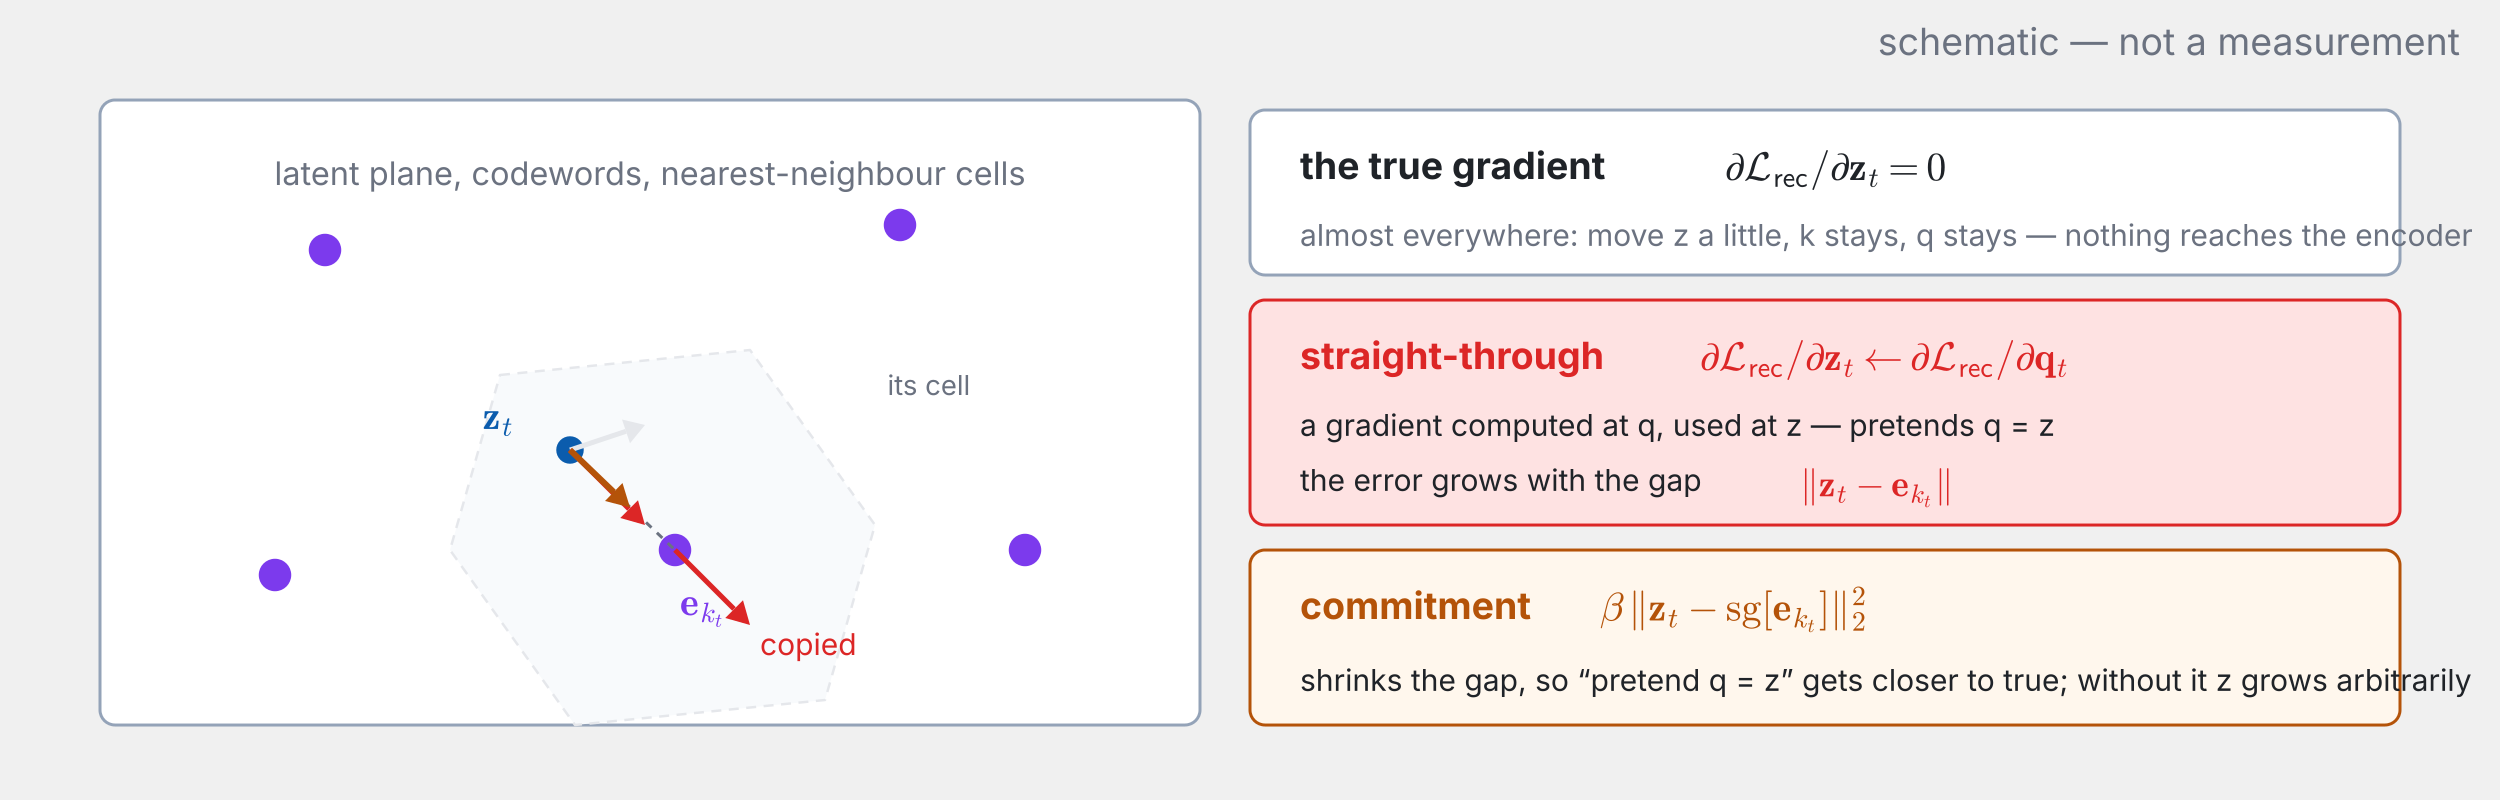
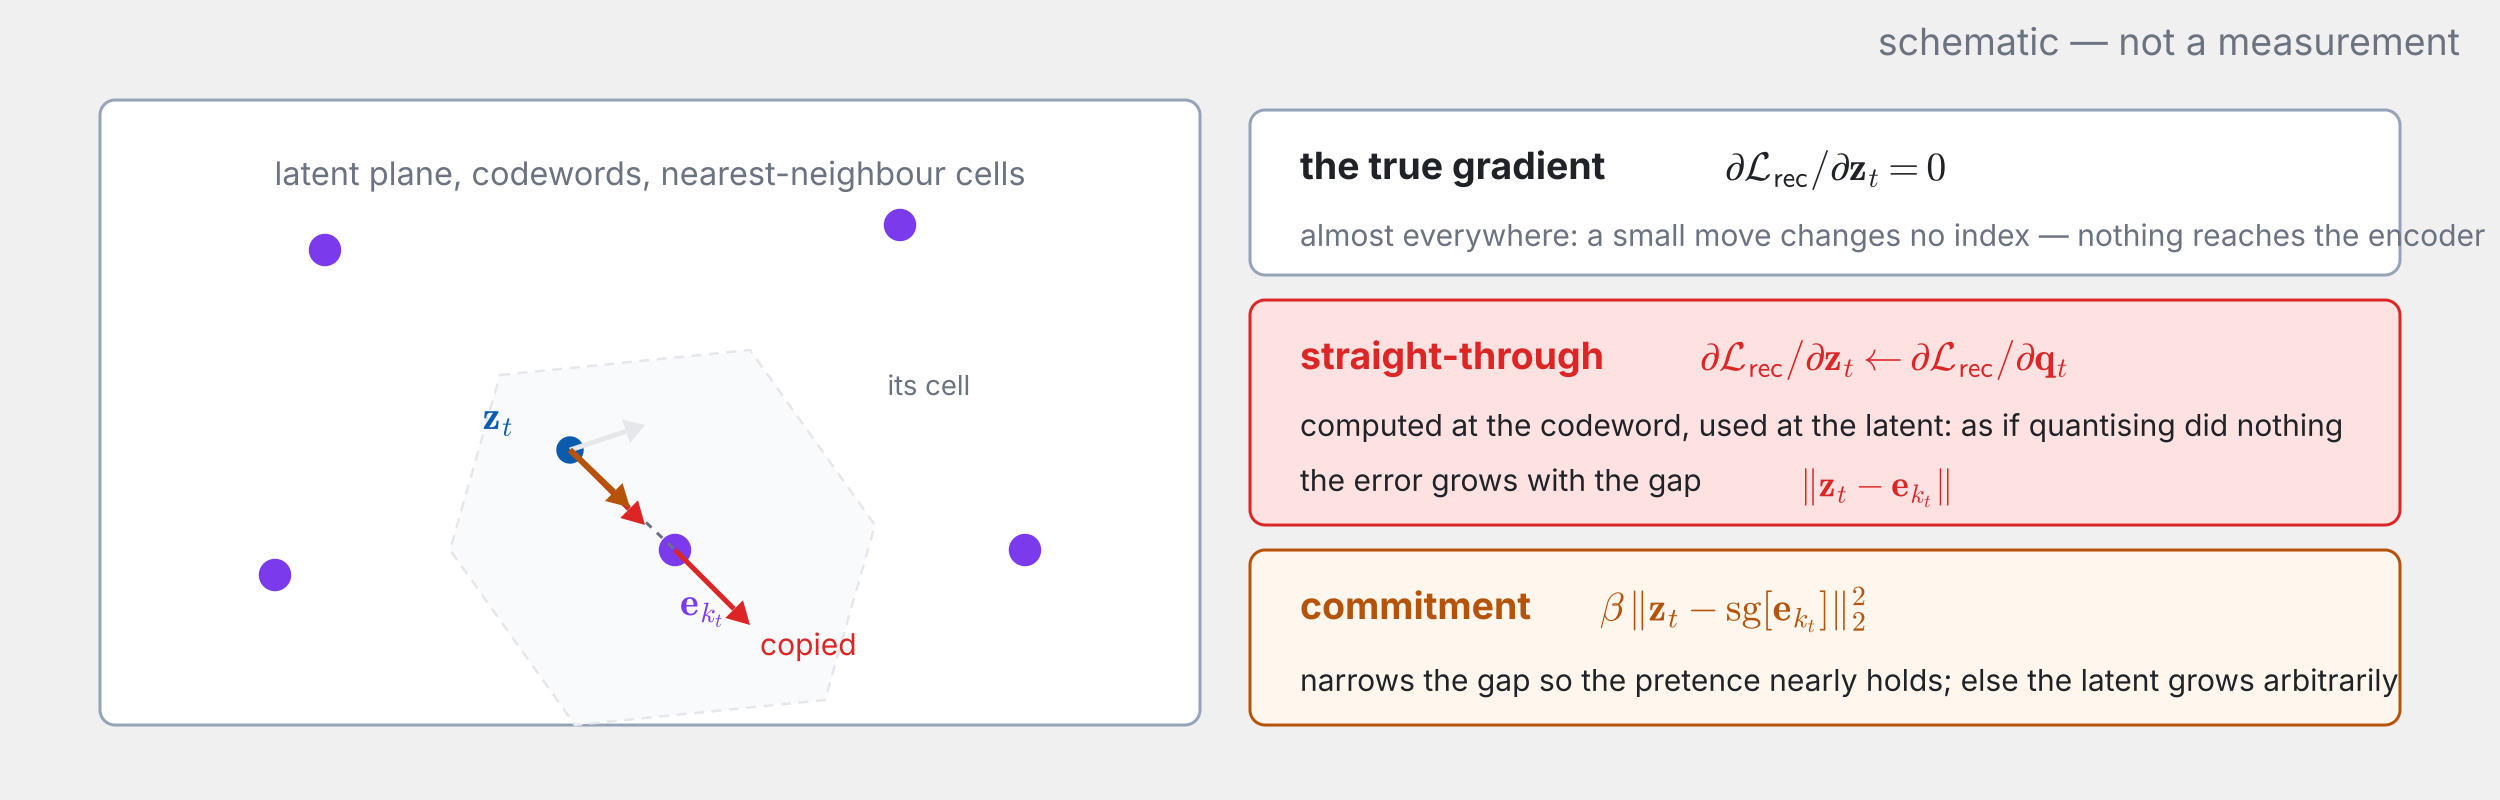
<svg xmlns="http://www.w3.org/2000/svg" xmlns:xlink="http://www.w3.org/1999/xlink" viewBox="0 0 1000 320" width="100%" role="img" font-family="system-ui,-apple-system,Segoe UI,sans-serif">
  <text x="984.0" y="22.0" font-size="15" font-weight="400" fill="#6b7280" text-anchor="end" dominant-baseline="auto">schematic — not a measurement</text>
  <g class="fragment" data-fragment-index="0">
    <rect x="40.0" y="40.0" width="440.0" height="250.0" rx="6" fill="#ffffff" stroke="#94a3b8" stroke-width="1.2" />
    <polygon points="200,150 300,140 350,210 330,280 230,290 180,220" fill="#f8fafc" stroke="#e5e7eb" stroke-width="1.0" stroke-dasharray="4 3" />
    <text x="355.0" y="158.0" font-size="11" font-weight="400" fill="#6b7280" text-anchor="start" dominant-baseline="auto">its cell</text>
    <circle cx="130.0" cy="100.0" r="6.0" fill="#7c3aed" stroke="#7c3aed" stroke-width="1" />
    <circle cx="360.0" cy="90.0" r="6.0" fill="#7c3aed" stroke="#7c3aed" stroke-width="1" />
    <circle cx="110.0" cy="230.0" r="6.0" fill="#7c3aed" stroke="#7c3aed" stroke-width="1" />
    <circle cx="270.0" cy="220.0" r="6.0" fill="#7c3aed" stroke="#7c3aed" stroke-width="1" />
    <circle cx="410.0" cy="220.0" r="6.0" fill="#7c3aed" stroke="#7c3aed" stroke-width="1" />
    <svg x="272" y="235.515" width="18.56" height="15.485" viewBox="0 0 18.56 15.485">
      <defs>
        <style type="text/css">*{stroke-linejoin: round; stroke-linecap: butt}</style>
      </defs>
      <g id="w6t18-figure_1">
        <g id="w6t18-patch_1">
          <path d="M 0 15.485  L 18.56 15.485  L 18.56 0  L 0 0  L 0 15.485  z " style="fill: none" />
        </g>
        <g id="w6t18-text_1">
          <g style="fill: #7c3aed" transform="translate(0 10.685) scale(0.16 -0.16)">
            <defs>
              <path id="w6t18-Cmb10-65" d="M 178 1441  Q 178 1856 350 2189  Q 522 2522 842 2711  Q 1163 2900 1581 2900  Q 2003 2900 2275 2726  Q 2547 2553 2675 2242  Q 2803 1931 2803 1522  Q 2803 1428 2700 1394  L 1025 1394  Q 1025 1078 1070 829  Q 1116 581 1275 412  Q 1434 244 1741 244  Q 2000 244 2208 394  Q 2416 544 2484 788  Q 2519 847 2578 863  L 2700 863  Q 2803 841 2803 750  Q 2803 744 2797 709  Q 2722 475 2553 308  Q 2384 141 2150 51  Q 1916 -38 1672 -38  Q 1347 -38 1072 67  Q 797 172 597 367  Q 397 563 287 836  Q 178 1109 178 1441  z M 1025 1631  L 2169 1631  Q 2169 1869 2120 2095  Q 2072 2322 1940 2483  Q 1809 2644 1581 2644  Q 1250 2644 1137 2341  Q 1025 2038 1025 1631  z " transform="scale(0.015625)" />
              <path id="w6t18-Cmmi10-6b" d="M 341 116  Q 341 153 347 172  L 1275 3872  Q 1300 3981 1306 4044  Q 1306 4147 891 4147  Q 825 4147 825 4231  Q 828 4247 839 4287  Q 850 4328 867 4350  Q 884 4372 916 4372  L 1778 4441  L 1797 4441  Q 1797 4434 1819 4423  Q 1841 4413 1844 4409  Q 1856 4378 1856 4359  L 1184 1684  Q 1416 1781 1767 2145  Q 2119 2509 2317 2668  Q 2516 2828 2816 2828  Q 2994 2828 3119 2706  Q 3244 2584 3244 2406  Q 3244 2294 3197 2198  Q 3150 2103 3065 2043  Q 2981 1984 2869 1984  Q 2766 1984 2695 2048  Q 2625 2113 2625 2216  Q 2625 2369 2733 2473  Q 2841 2578 2994 2578  Q 2931 2663 2803 2663  Q 2613 2663 2436 2553  Q 2259 2444 2054 2239  Q 1850 2034 1681 1864  Q 1513 1694 1369 1606  Q 1747 1563 2025 1408  Q 2303 1253 2303 934  Q 2303 869 2278 769  Q 2222 528 2222 384  Q 2222 97 2419 97  Q 2650 97 2770 350  Q 2891 603 2969 941  Q 2981 978 3022 978  L 3097 978  Q 3122 978 3139 962  Q 3156 947 3156 922  Q 3156 916 3150 903  Q 2909 -72 2406 -72  Q 2225 -72 2086 12  Q 1947 97 1872 242  Q 1797 388 1797 569  Q 1797 672 1825 781  Q 1844 856 1844 922  Q 1844 1169 1625 1297  Q 1406 1425 1125 1453  L 800 147  Q 775 50 703 -11  Q 631 -72 538 -72  Q 456 -72 398 -17  Q 341 38 341 116  z " transform="scale(0.015625)" />
              <path id="w6t18-Cmmi10-74" d="M 397 519  Q 397 613 416 697  L 878 2534  L 206 2534  Q 141 2534 141 2619  Q 166 2759 225 2759  L 934 2759  L 1191 3803  Q 1216 3888 1291 3947  Q 1366 4006 1459 4006  Q 1541 4006 1595 3957  Q 1650 3909 1650 3828  Q 1650 3809 1648 3798  Q 1647 3788 1644 3775  L 1388 2759  L 2047 2759  Q 2113 2759 2113 2675  Q 2109 2659 2100 2621  Q 2091 2584 2075 2559  Q 2059 2534 2028 2534  L 1331 2534  L 872 684  Q 825 503 825 372  Q 825 97 1013 97  Q 1294 97 1511 361  Q 1728 625 1844 941  Q 1869 978 1894 978  L 1972 978  Q 1997 978 2012 961  Q 2028 944 2028 922  Q 2028 909 2022 903  Q 1881 516 1612 222  Q 1344 -72 997 -72  Q 744 -72 570 93  Q 397 259 397 519  z " transform="scale(0.015625)" />
            </defs>
            <use xlink:href="#w6t18-Cmb10-65" transform="translate(0 0.6875)" />
            <use xlink:href="#w6t18-Cmmi10-6b" transform="translate(51.04617 -16.31875) scale(0.7)" />
            <use xlink:href="#w6t18-Cmmi10-74" transform="translate(87.44754 -28.22312) scale(0.49)" />
          </g>
        </g>
      </g>
    </svg>
    <circle cx="228.0" cy="180.0" r="5.0" fill="#0b5cad" stroke="#0b5cad" stroke-width="1" />
    <svg x="193.04" y="159.515" width="12.96" height="15.485" viewBox="0 0 12.96 15.485">
      <defs>
        <style type="text/css">*{stroke-linejoin: round; stroke-linecap: butt}</style>
      </defs>
      <g id="w6t19-figure_1">
        <g id="w6t19-patch_1">
          <path d="M 0 15.485  L 12.96 15.485  L 12.96 0  L 0 0  L 0 15.485  z " style="fill: none" />
        </g>
        <g id="w6t19-text_1">
          <g style="fill: #0b5cad" transform="translate(0 12.1575) scale(0.16 -0.16)">
            <defs>
              <path id="w6t19-Cmb10-7a" d="M 294 0  Q 247 0 212 31  Q 178 63 178 116  L 178 184  Q 178 222 197 250  L 1684 2584  L 1409 2584  Q 947 2584 770 2376  Q 594 2169 594 1697  L 269 1697  L 347 2841  L 2438 2841  Q 2491 2841 2522 2809  Q 2553 2778 2553 2725  L 2553 2669  Q 2553 2634 2534 2606  L 1056 281  L 1363 281  Q 1806 281 2009 488  Q 2122 603 2169 814  Q 2216 1025 2241 1319  L 2566 1319  L 2450 0  L 294 0  z " transform="scale(0.015625)" />
              <path id="w6t19-Cmmi10-74" d="M 397 519  Q 397 613 416 697  L 878 2534  L 206 2534  Q 141 2534 141 2619  Q 166 2759 225 2759  L 934 2759  L 1191 3803  Q 1216 3888 1291 3947  Q 1366 4006 1459 4006  Q 1541 4006 1595 3957  Q 1650 3909 1650 3828  Q 1650 3809 1648 3798  Q 1647 3788 1644 3775  L 1388 2759  L 2047 2759  Q 2113 2759 2113 2675  Q 2109 2659 2100 2621  Q 2091 2584 2075 2559  Q 2059 2534 2028 2534  L 1331 2534  L 872 684  Q 825 503 825 372  Q 825 97 1013 97  Q 1294 97 1511 361  Q 1728 625 1844 941  Q 1869 978 1894 978  L 1972 978  Q 1997 978 2012 961  Q 2028 944 2028 922  Q 2028 909 2022 903  Q 1881 516 1612 222  Q 1344 -72 997 -72  Q 744 -72 570 93  Q 397 259 397 519  z " transform="scale(0.015625)" />
            </defs>
            <use xlink:href="#w6t19-Cmb10-7a" transform="translate(0 0.609375)" />
            <use xlink:href="#w6t19-Cmmi10-74" transform="translate(48.84891 -16.39688) scale(0.7)" />
          </g>
        </g>
      </g>
    </svg>
    <line x1="228.0" y1="180.0" x2="270.0" y2="220.0" stroke="#6b7280" stroke-width="1.2" stroke-dasharray="3 3" />
    <text x="260.0" y="74.0" font-size="13" font-weight="400" fill="#6b7280" text-anchor="middle" dominant-baseline="auto">latent plane, codewords, nearest-neighbour cells</text>
  </g>
  <g class="fragment" data-fragment-index="1">
    <rect x="500.0" y="44.0" width="460.0" height="66.0" rx="6" fill="#ffffff" stroke="#94a3b8" stroke-width="1.2" />
    <text x="520.0" y="66.0" font-size="15" font-weight="700" fill="#1f2328" text-anchor="start" dominant-baseline="middle">the true gradient</text>
    <svg x="690" y="60" width="88.64" height="16" viewBox="0 0 88.64 16">
      <defs>
        <style type="text/css">*{stroke-linejoin: round; stroke-linecap: butt}</style>
      </defs>
      <g id="w6t20-figure_1">
        <g id="w6t20-patch_1">
          <path d="M 0 16  L 88.64 16  L 88.64 0  L 0 0  L 0 16  z " style="fill: none" />
        </g>
        <g id="w6t20-text_1">
          <g style="fill: #1f2328" transform="translate(0 12) scale(0.16 -0.16)">
            <defs>
              <path id="w6t20-STIXGeneral-Regular-2202" d="M 1248 4000  L 1184 4128  Q 1427 4275 1811 4275  Q 3014 4275 3014 2611  Q 3014 2298 2963 1965  Q 2912 1632 2777 1261  Q 2643 890 2438 598  Q 2234 307 1894 118  Q 1555 -70 1126 -70  Q 685 -70 470 224  Q 256 518 256 966  Q 256 1664 739 2224  Q 1222 2784 1901 2784  Q 2342 2784 2515 2477  Q 2560 2726 2560 2925  Q 2560 3418 2365 3750  Q 2170 4083 1722 4083  Q 1510 4083 1248 4000  z M 2349 2042  Q 2349 2323 2230 2457  Q 2112 2592 1958 2592  Q 1491 2592 1132 2013  Q 774 1434 774 749  Q 774 122 1203 122  Q 1549 122 1827 499  Q 2106 877 2253 1414  Q 2349 1766 2349 2042  z " transform="scale(0.015625)" />
              <path id="w6t20-Cmsy10-4c" d="M 238 -141  Q 197 -141 197 -97  Q 197 -72 219 -38  Q 266 38 359 130  Q 453 222 494 275  Q 656 509 750 691  Q 913 1028 1031 1466  Q 1206 2163 1348 2597  Q 1491 3031 1722 3419  Q 1903 3719 2168 3967  Q 2434 4216 2757 4364  Q 3081 4513 3419 4513  L 3456 4513  Q 3622 4513 3734 4430  Q 3847 4347 3905 4208  Q 3963 4069 3963 3909  Q 3963 3666 3884 3572  Q 3663 3331 3359 3291  L 3322 3291  Q 3284 3291 3284 3334  Q 3284 3341 3300 3431  Q 3316 3522 3316 3584  Q 3316 3791 3212 3944  Q 3109 4097 2906 4097  Q 2669 4097 2669 4056  Q 2494 3934 2333 3651  Q 2172 3369 2051 3039  Q 1931 2709 1837 2376  Q 1744 2044 1672 1753  Q 1594 1438 1470 1148  Q 1347 859 1178 603  Q 1253 628 1363 628  L 1403 628  Q 1625 628 1847 583  Q 2069 538 2378 450  Q 2688 363 2894 320  Q 3100 278 3328 275  Q 3397 275 3440 337  Q 3484 400 3526 511  Q 3569 622 3597 659  Q 3694 766 3834 844  Q 3975 922 4116 941  L 4153 941  Q 4172 941 4184 928  Q 4197 916 4197 897  Q 4197 897 4191 878  Q 4128 628 3897 386  Q 3666 144 3370 1  Q 3075 -141 2828 -141  L 2791 -141  Q 2569 -141 2356 -100  Q 2144 -59 1834 28  Q 1525 116 1304 162  Q 1084 209 863 213  Q 578 -100 275 -141  L 238 -141  z " transform="scale(0.015625)" />
              <path id="w6t20-Cmss10-72" d="M 513 0  L 513 2881  L 984 2881  L 984 2328  Q 1109 2503 1287 2637  Q 1466 2772 1670 2842  Q 1875 2913 2094 2913  L 2094 2456  Q 1809 2456 1561 2315  Q 1313 2175 1166 1933  Q 1019 1691 1019 1403  L 1019 0  L 513 0  z " transform="scale(0.015625)" />
              <path id="w6t20-Cmss10-65" d="M 1594 -72  Q 1300 -72 1044 51  Q 788 175 602 390  Q 416 606 314 882  Q 213 1159 213 1441  Q 213 1806 373 2159  Q 534 2513 831 2731  Q 1128 2950 1503 2950  Q 2116 2950 2386 2500  Q 2656 2050 2656 1403  L 684 1403  Q 684 1150 801 904  Q 919 659 1130 503  Q 1341 347 1594 347  Q 2150 347 2584 691  L 2625 256  Q 2491 122 2162 25  Q 1834 -72 1594 -72  z M 722 1778  L 2259 1778  Q 2209 2103 2015 2318  Q 1822 2534 1503 2534  Q 1316 2534 1150 2426  Q 984 2319 876 2145  Q 769 1972 722 1778  z " transform="scale(0.015625)" />
              <path id="w6t20-Cmss10-63" d="M 1594 -72  Q 1309 -72 1053 50  Q 797 172 609 386  Q 422 600 320 870  Q 219 1141 219 1422  Q 219 1713 320 1988  Q 422 2263 608 2480  Q 794 2697 1044 2823  Q 1294 2950 1594 2950  Q 1934 2950 2136 2897  Q 2338 2844 2625 2675  L 2547 2228  Q 2288 2403 2102 2459  Q 1916 2516 1594 2516  Q 1322 2516 1126 2355  Q 931 2194 837 1945  Q 744 1697 744 1422  Q 744 1163 842 919  Q 941 675 1134 520  Q 1328 366 1594 366  Q 1894 366 2139 448  Q 2384 531 2619 697  L 2656 250  Q 2513 106 2183 17  Q 1853 -72 1594 -72  z " transform="scale(0.015625)" />
              <path id="w6t20-Cmmi10-3d" d="M 359 -1472  Q 359 -1453 366 -1447  L 2591 4722  Q 2603 4759 2634 4779  Q 2666 4800 2706 4800  Q 2763 4800 2798 4765  Q 2834 4731 2834 4672  L 2834 4647  L 609 -1522  Q 572 -1600 488 -1600  Q 434 -1600 396 -1562  Q 359 -1525 359 -1472  z " transform="scale(0.015625)" />
              <path id="w6t20-Cmb10-7a" d="M 294 0  Q 247 0 212 31  Q 178 63 178 116  L 178 184  Q 178 222 197 250  L 1684 2584  L 1409 2584  Q 947 2584 770 2376  Q 594 2169 594 1697  L 269 1697  L 347 2841  L 2438 2841  Q 2491 2841 2522 2809  Q 2553 2778 2553 2725  L 2553 2669  Q 2553 2634 2534 2606  L 1056 281  L 1363 281  Q 1806 281 2009 488  Q 2122 603 2169 814  Q 2216 1025 2241 1319  L 2566 1319  L 2450 0  L 294 0  z " transform="scale(0.015625)" />
              <path id="w6t20-Cmmi10-74" d="M 397 519  Q 397 613 416 697  L 878 2534  L 206 2534  Q 141 2534 141 2619  Q 166 2759 225 2759  L 934 2759  L 1191 3803  Q 1216 3888 1291 3947  Q 1366 4006 1459 4006  Q 1541 4006 1595 3957  Q 1650 3909 1650 3828  Q 1650 3809 1648 3798  Q 1647 3788 1644 3775  L 1388 2759  L 2047 2759  Q 2113 2759 2113 2675  Q 2109 2659 2100 2621  Q 2091 2584 2075 2559  Q 2059 2534 2028 2534  L 1331 2534  L 872 684  Q 825 503 825 372  Q 825 97 1013 97  Q 1294 97 1511 361  Q 1728 625 1844 941  Q 1869 978 1894 978  L 1972 978  Q 1997 978 2012 961  Q 2028 944 2028 922  Q 2028 909 2022 903  Q 1881 516 1612 222  Q 1344 -72 997 -72  Q 744 -72 570 93  Q 397 259 397 519  z " transform="scale(0.015625)" />
              <path id="w6t20-Cmr10-3d" d="M 481 850  Q 428 850 393 890  Q 359 931 359 978  Q 359 1031 393 1068  Q 428 1106 481 1106  L 4500 1106  Q 4547 1106 4581 1068  Q 4616 1031 4616 978  Q 4616 931 4581 890  Q 4547 850 4500 850  L 481 850  z M 481 2094  Q 428 2094 393 2131  Q 359 2169 359 2222  Q 359 2269 393 2309  Q 428 2350 481 2350  L 4500 2350  Q 4547 2350 4581 2309  Q 4616 2269 4616 2222  Q 4616 2169 4581 2131  Q 4547 2094 4500 2094  L 481 2094  z " transform="scale(0.015625)" />
              <path id="w6t20-Cmr10-30" d="M 1600 -141  Q 816 -141 533 504  Q 250 1150 250 2041  Q 250 2597 351 3087  Q 453 3578 754 3920  Q 1056 4263 1600 4263  Q 2022 4263 2290 4056  Q 2559 3850 2700 3523  Q 2841 3197 2892 2823  Q 2944 2450 2944 2041  Q 2944 1491 2842 1011  Q 2741 531 2444 195  Q 2147 -141 1600 -141  z M 1600 25  Q 1956 25 2131 390  Q 2306 756 2347 1200  Q 2388 1644 2388 2144  Q 2388 2625 2347 3031  Q 2306 3438 2132 3767  Q 1959 4097 1600 4097  Q 1238 4097 1063 3765  Q 888 3434 847 3029  Q 806 2625 806 2144  Q 806 1788 823 1472  Q 841 1156 916 820  Q 991 484 1158 254  Q 1325 25 1600 25  z " transform="scale(0.015625)" />
            </defs>
            <use xlink:href="#w6t20-STIXGeneral-Regular-2202" />
            <use xlink:href="#w6t20-Cmsy10-4c" transform="translate(47.09999 0)" />
            <use xlink:href="#w6t20-Cmss10-72" transform="translate(120.4606 -17.00625) scale(0.7)" />
            <use xlink:href="#w6t20-Cmss10-65" transform="translate(144.318 -17.00625) scale(0.7)" />
            <use xlink:href="#w6t20-Cmss10-63" transform="translate(175.3874 -17.00625) scale(0.7)" />
            <use xlink:href="#w6t20-Cmmi10-3d" transform="translate(212.8341 0)" />
            <use xlink:href="#w6t20-STIXGeneral-Regular-2202" transform="translate(262.8341 0)" />
            <use xlink:href="#w6t20-Cmb10-7a" transform="translate(309.934 0)" />
            <use xlink:href="#w6t20-Cmmi10-74" transform="translate(358.783 -17.00625) scale(0.7)" />
            <use xlink:href="#w6t20-Cmr10-3d" transform="translate(407.9777 0)" />
            <use xlink:href="#w6t20-Cmr10-30" transform="translate(503.2218 0)" />
          </g>
        </g>
      </g>
    </svg>
-     <text x="520.0" y="94.0" font-size="12" font-weight="400" fill="#6b7280" text-anchor="start" dominant-baseline="middle">almost everywhere: move z a little, k stays, q stays — nothing reaches the encoder</text>
+     <text x="520.0" y="94.0" font-size="12" font-weight="400" fill="#6b7280" text-anchor="start" dominant-baseline="middle">almost everywhere: a small move changes no index — nothing reaches the encoder</text>
    <line x1="228.0" y1="180.0" x2="250.4" y2="172.5" stroke="#e5e7eb" stroke-width="2.0" />
    <polygon points="258.0,170.0 252.0,177.3 248.8,167.8" fill="#e5e7eb" />
  </g>
  <g class="fragment" data-fragment-index="2">
    <rect x="500.0" y="120.0" width="460.0" height="90.0" rx="6" fill="#fee2e2" stroke="#dc2626" stroke-width="1.2" />
    <text x="520.0" y="142.0" font-size="15" font-weight="700" fill="#dc2626" text-anchor="start" dominant-baseline="middle">straight-through</text>
    <svg x="680" y="136" width="148" height="16" viewBox="0 0 148 16">
      <defs>
        <style type="text/css">*{stroke-linejoin: round; stroke-linecap: butt}</style>
      </defs>
      <g id="w6t21-figure_1">
        <g id="w6t21-patch_1">
          <path d="M 0 16  L 148 16  L 148 0  L 0 0  L 0 16  z " style="fill: none" />
        </g>
        <g id="w6t21-text_1">
          <g style="fill: #dc2626" transform="translate(0 12) scale(0.16 -0.16)">
            <defs>
              <path id="w6t21-STIXGeneral-Regular-2202" d="M 1248 4000  L 1184 4128  Q 1427 4275 1811 4275  Q 3014 4275 3014 2611  Q 3014 2298 2963 1965  Q 2912 1632 2777 1261  Q 2643 890 2438 598  Q 2234 307 1894 118  Q 1555 -70 1126 -70  Q 685 -70 470 224  Q 256 518 256 966  Q 256 1664 739 2224  Q 1222 2784 1901 2784  Q 2342 2784 2515 2477  Q 2560 2726 2560 2925  Q 2560 3418 2365 3750  Q 2170 4083 1722 4083  Q 1510 4083 1248 4000  z M 2349 2042  Q 2349 2323 2230 2457  Q 2112 2592 1958 2592  Q 1491 2592 1132 2013  Q 774 1434 774 749  Q 774 122 1203 122  Q 1549 122 1827 499  Q 2106 877 2253 1414  Q 2349 1766 2349 2042  z " transform="scale(0.015625)" />
              <path id="w6t21-Cmsy10-4c" d="M 238 -141  Q 197 -141 197 -97  Q 197 -72 219 -38  Q 266 38 359 130  Q 453 222 494 275  Q 656 509 750 691  Q 913 1028 1031 1466  Q 1206 2163 1348 2597  Q 1491 3031 1722 3419  Q 1903 3719 2168 3967  Q 2434 4216 2757 4364  Q 3081 4513 3419 4513  L 3456 4513  Q 3622 4513 3734 4430  Q 3847 4347 3905 4208  Q 3963 4069 3963 3909  Q 3963 3666 3884 3572  Q 3663 3331 3359 3291  L 3322 3291  Q 3284 3291 3284 3334  Q 3284 3341 3300 3431  Q 3316 3522 3316 3584  Q 3316 3791 3212 3944  Q 3109 4097 2906 4097  Q 2669 4097 2669 4056  Q 2494 3934 2333 3651  Q 2172 3369 2051 3039  Q 1931 2709 1837 2376  Q 1744 2044 1672 1753  Q 1594 1438 1470 1148  Q 1347 859 1178 603  Q 1253 628 1363 628  L 1403 628  Q 1625 628 1847 583  Q 2069 538 2378 450  Q 2688 363 2894 320  Q 3100 278 3328 275  Q 3397 275 3440 337  Q 3484 400 3526 511  Q 3569 622 3597 659  Q 3694 766 3834 844  Q 3975 922 4116 941  L 4153 941  Q 4172 941 4184 928  Q 4197 916 4197 897  Q 4197 897 4191 878  Q 4128 628 3897 386  Q 3666 144 3370 1  Q 3075 -141 2828 -141  L 2791 -141  Q 2569 -141 2356 -100  Q 2144 -59 1834 28  Q 1525 116 1304 162  Q 1084 209 863 213  Q 578 -100 275 -141  L 238 -141  z " transform="scale(0.015625)" />
              <path id="w6t21-Cmss10-72" d="M 513 0  L 513 2881  L 984 2881  L 984 2328  Q 1109 2503 1287 2637  Q 1466 2772 1670 2842  Q 1875 2913 2094 2913  L 2094 2456  Q 1809 2456 1561 2315  Q 1313 2175 1166 1933  Q 1019 1691 1019 1403  L 1019 0  L 513 0  z " transform="scale(0.015625)" />
              <path id="w6t21-Cmss10-65" d="M 1594 -72  Q 1300 -72 1044 51  Q 788 175 602 390  Q 416 606 314 882  Q 213 1159 213 1441  Q 213 1806 373 2159  Q 534 2513 831 2731  Q 1128 2950 1503 2950  Q 2116 2950 2386 2500  Q 2656 2050 2656 1403  L 684 1403  Q 684 1150 801 904  Q 919 659 1130 503  Q 1341 347 1594 347  Q 2150 347 2584 691  L 2625 256  Q 2491 122 2162 25  Q 1834 -72 1594 -72  z M 722 1778  L 2259 1778  Q 2209 2103 2015 2318  Q 1822 2534 1503 2534  Q 1316 2534 1150 2426  Q 984 2319 876 2145  Q 769 1972 722 1778  z " transform="scale(0.015625)" />
              <path id="w6t21-Cmss10-63" d="M 1594 -72  Q 1309 -72 1053 50  Q 797 172 609 386  Q 422 600 320 870  Q 219 1141 219 1422  Q 219 1713 320 1988  Q 422 2263 608 2480  Q 794 2697 1044 2823  Q 1294 2950 1594 2950  Q 1934 2950 2136 2897  Q 2338 2844 2625 2675  L 2547 2228  Q 2288 2403 2102 2459  Q 1916 2516 1594 2516  Q 1322 2516 1126 2355  Q 931 2194 837 1945  Q 744 1697 744 1422  Q 744 1163 842 919  Q 941 675 1134 520  Q 1328 366 1594 366  Q 1894 366 2139 448  Q 2384 531 2619 697  L 2656 250  Q 2513 106 2183 17  Q 1853 -72 1594 -72  z " transform="scale(0.015625)" />
              <path id="w6t21-Cmmi10-3d" d="M 359 -1472  Q 359 -1453 366 -1447  L 2591 4722  Q 2603 4759 2634 4779  Q 2666 4800 2706 4800  Q 2763 4800 2798 4765  Q 2834 4731 2834 4672  L 2834 4647  L 609 -1522  Q 572 -1600 488 -1600  Q 434 -1600 396 -1562  Q 359 -1525 359 -1472  z " transform="scale(0.015625)" />
              <path id="w6t21-Cmb10-7a" d="M 294 0  Q 247 0 212 31  Q 178 63 178 116  L 178 184  Q 178 222 197 250  L 1684 2584  L 1409 2584  Q 947 2584 770 2376  Q 594 2169 594 1697  L 269 1697  L 347 2841  L 2438 2841  Q 2491 2841 2522 2809  Q 2553 2778 2553 2725  L 2553 2669  Q 2553 2634 2534 2606  L 1056 281  L 1363 281  Q 1806 281 2009 488  Q 2122 603 2169 814  Q 2216 1025 2241 1319  L 2566 1319  L 2450 0  L 294 0  z " transform="scale(0.015625)" />
              <path id="w6t21-Cmmi10-74" d="M 397 519  Q 397 613 416 697  L 878 2534  L 206 2534  Q 141 2534 141 2619  Q 166 2759 225 2759  L 934 2759  L 1191 3803  Q 1216 3888 1291 3947  Q 1366 4006 1459 4006  Q 1541 4006 1595 3957  Q 1650 3909 1650 3828  Q 1650 3809 1648 3798  Q 1647 3788 1644 3775  L 1388 2759  L 2047 2759  Q 2113 2759 2113 2675  Q 2109 2659 2100 2621  Q 2091 2584 2075 2559  Q 2059 2534 2028 2534  L 1331 2534  L 872 684  Q 825 503 825 372  Q 825 97 1013 97  Q 1294 97 1511 361  Q 1728 625 1844 941  Q 1869 978 1894 978  L 1972 978  Q 1997 978 2012 961  Q 2028 944 2028 922  Q 2028 909 2022 903  Q 1881 516 1612 222  Q 1344 -72 997 -72  Q 744 -72 570 93  Q 397 259 397 519  z " transform="scale(0.015625)" />
              <path id="w6t21-Cmsy10-c3" d="M 1722 -13  Q 1675 250 1561 494  Q 1447 738 1275 941  Q 1103 1144 884 1297  Q 666 1450 409 1538  Q 359 1547 359 1600  Q 359 1647 409 1672  Q 669 1763 886 1911  Q 1103 2059 1275 2262  Q 1447 2466 1561 2709  Q 1675 2953 1722 3213  Q 1738 3272 1784 3272  L 1913 3272  Q 1978 3272 1978 3188  Q 1906 2763 1664 2378  Q 1422 1994 1056 1728  L 5913 1728  Q 5966 1728 6000 1687  Q 6034 1647 6034 1600  Q 6034 1553 6000 1512  Q 5966 1472 5913 1472  L 1056 1472  Q 1416 1216 1661 827  Q 1906 438 1978 13  Q 1978 -72 1913 -72  L 1784 -72  Q 1738 -72 1722 -13  z " transform="scale(0.015625)" />
              <path id="w6t21-Cmb10-71" d="M 1825 -1241  L 1825 -916  L 2266 -916  L 2266 231  Q 1938 -38 1544 -38  Q 1131 -38 829 154  Q 528 347 370 681  Q 213 1016 213 1422  Q 213 1831 380 2167  Q 547 2503 864 2692  Q 1181 2881 1600 2881  Q 1838 2881 2053 2761  Q 2269 2641 2406 2444  L 2731 2881  L 3022 2881  L 3022 -916  L 3463 -916  L 3463 -1241  L 1825 -1241  z M 1600 219  Q 1834 219 2015 364  Q 2197 509 2303 738  L 2303 1972  Q 2231 2234 2072 2415  Q 1913 2597 1672 2597  Q 1441 2597 1300 2397  Q 1159 2197 1107 1926  Q 1056 1656 1056 1422  Q 1056 1013 1176 616  Q 1297 219 1600 219  z " transform="scale(0.015625)" />
            </defs>
            <use xlink:href="#w6t21-STIXGeneral-Regular-2202" />
            <use xlink:href="#w6t21-Cmsy10-4c" transform="translate(47.09999 0)" />
            <use xlink:href="#w6t21-Cmss10-72" transform="translate(120.4606 -17.00625) scale(0.7)" />
            <use xlink:href="#w6t21-Cmss10-65" transform="translate(144.318 -17.00625) scale(0.7)" />
            <use xlink:href="#w6t21-Cmss10-63" transform="translate(175.3874 -17.00625) scale(0.7)" />
            <use xlink:href="#w6t21-Cmmi10-3d" transform="translate(212.8341 0)" />
            <use xlink:href="#w6t21-STIXGeneral-Regular-2202" transform="translate(262.8341 0)" />
            <use xlink:href="#w6t21-Cmb10-7a" transform="translate(309.934 0)" />
            <use xlink:href="#w6t21-Cmmi10-74" transform="translate(358.783 -17.00625) scale(0.7)" />
            <use xlink:href="#w6t21-Cmsy10-c3" transform="translate(407.9777 0)" />
            <use xlink:href="#w6t21-STIXGeneral-Regular-2202" transform="translate(525.5363 0)" />
            <use xlink:href="#w6t21-Cmsy10-4c" transform="translate(572.6363 0)" />
            <use xlink:href="#w6t21-Cmss10-72" transform="translate(645.9969 -17.00625) scale(0.7)" />
            <use xlink:href="#w6t21-Cmss10-65" transform="translate(669.8543 -17.00625) scale(0.7)" />
            <use xlink:href="#w6t21-Cmss10-63" transform="translate(700.9236 -17.00625) scale(0.7)" />
            <use xlink:href="#w6t21-Cmmi10-3d" transform="translate(738.3703 0)" />
            <use xlink:href="#w6t21-STIXGeneral-Regular-2202" transform="translate(788.3703 0)" />
            <use xlink:href="#w6t21-Cmb10-71" transform="translate(835.4703 0)" />
            <use xlink:href="#w6t21-Cmmi10-74" transform="translate(892.62 -17.00625) scale(0.7)" />
          </g>
        </g>
      </g>
    </svg>
-     <text x="520.0" y="170.0" font-size="12" font-weight="400" fill="#1f2328" text-anchor="start" dominant-baseline="middle">a gradient computed at q, used at z — pretends q = z</text>
+     <text x="520.0" y="170.0" font-size="12" font-weight="400" fill="#1f2328" text-anchor="start" dominant-baseline="middle">computed at the codeword, used at the latent: as if quantising did nothing</text>
    <text x="520.0" y="192.0" font-size="12" font-weight="400" fill="#1f2328" text-anchor="start" dominant-baseline="middle">the error grows with the gap</text>
    <svg x="720" y="187.25" width="61.5" height="15.75" viewBox="0 0 61.5 15.75">
      <defs>
        <style type="text/css">*{stroke-linejoin: round; stroke-linecap: butt}</style>
      </defs>
      <g id="w6t22-figure_1">
        <g id="w6t22-patch_1">
          <path d="M 0 15.75  L 61.5 15.75  L 61.5 0  L 0 0  L 0 15.75  z " style="fill: none" />
        </g>
        <g id="w6t22-text_1">
          <g style="fill: #dc2626" transform="translate(0 11.25) scale(0.15 -0.15)">
            <defs>
              <path id="w6t22-Cmsy10-6b" d="M 850 -1484  L 850 4684  Q 850 4734 890 4767  Q 931 4800 978 4800  Q 1031 4800 1068 4767  Q 1106 4734 1106 4684  L 1106 -1484  Q 1106 -1534 1068 -1567  Q 1031 -1600 978 -1600  Q 931 -1600 890 -1567  Q 850 -1534 850 -1484  z M 2094 -1484  L 2094 4684  Q 2094 4734 2131 4767  Q 2169 4800 2222 4800  Q 2269 4800 2309 4767  Q 2350 4734 2350 4684  L 2350 -1484  Q 2350 -1534 2309 -1567  Q 2269 -1600 2222 -1600  Q 2169 -1600 2131 -1567  Q 2094 -1534 2094 -1484  z " transform="scale(0.015625)" />
              <path id="w6t22-Cmb10-7a" d="M 294 0  Q 247 0 212 31  Q 178 63 178 116  L 178 184  Q 178 222 197 250  L 1684 2584  L 1409 2584  Q 947 2584 770 2376  Q 594 2169 594 1697  L 269 1697  L 347 2841  L 2438 2841  Q 2491 2841 2522 2809  Q 2553 2778 2553 2725  L 2553 2669  Q 2553 2634 2534 2606  L 1056 281  L 1363 281  Q 1806 281 2009 488  Q 2122 603 2169 814  Q 2216 1025 2241 1319  L 2566 1319  L 2450 0  L 294 0  z " transform="scale(0.015625)" />
              <path id="w6t22-Cmmi10-74" d="M 397 519  Q 397 613 416 697  L 878 2534  L 206 2534  Q 141 2534 141 2619  Q 166 2759 225 2759  L 934 2759  L 1191 3803  Q 1216 3888 1291 3947  Q 1366 4006 1459 4006  Q 1541 4006 1595 3957  Q 1650 3909 1650 3828  Q 1650 3809 1648 3798  Q 1647 3788 1644 3775  L 1388 2759  L 2047 2759  Q 2113 2759 2113 2675  Q 2109 2659 2100 2621  Q 2091 2584 2075 2559  Q 2059 2534 2028 2534  L 1331 2534  L 872 684  Q 825 503 825 372  Q 825 97 1013 97  Q 1294 97 1511 361  Q 1728 625 1844 941  Q 1869 978 1894 978  L 1972 978  Q 1997 978 2012 961  Q 2028 944 2028 922  Q 2028 909 2022 903  Q 1881 516 1612 222  Q 1344 -72 997 -72  Q 744 -72 570 93  Q 397 259 397 519  z " transform="scale(0.015625)" />
              <path id="w6t22-Cmsy10-a1" d="M 653 1472  Q 600 1472 565 1512  Q 531 1553 531 1600  Q 531 1647 565 1687  Q 600 1728 653 1728  L 4325 1728  Q 4375 1728 4408 1687  Q 4441 1647 4441 1600  Q 4441 1553 4408 1512  Q 4375 1472 4325 1472  L 653 1472  z " transform="scale(0.015625)" />
              <path id="w6t22-Cmb10-65" d="M 178 1441  Q 178 1856 350 2189  Q 522 2522 842 2711  Q 1163 2900 1581 2900  Q 2003 2900 2275 2726  Q 2547 2553 2675 2242  Q 2803 1931 2803 1522  Q 2803 1428 2700 1394  L 1025 1394  Q 1025 1078 1070 829  Q 1116 581 1275 412  Q 1434 244 1741 244  Q 2000 244 2208 394  Q 2416 544 2484 788  Q 2519 847 2578 863  L 2700 863  Q 2803 841 2803 750  Q 2803 744 2797 709  Q 2722 475 2553 308  Q 2384 141 2150 51  Q 1916 -38 1672 -38  Q 1347 -38 1072 67  Q 797 172 597 367  Q 397 563 287 836  Q 178 1109 178 1441  z M 1025 1631  L 2169 1631  Q 2169 1869 2120 2095  Q 2072 2322 1940 2483  Q 1809 2644 1581 2644  Q 1250 2644 1137 2341  Q 1025 2038 1025 1631  z " transform="scale(0.015625)" />
              <path id="w6t22-Cmmi10-6b" d="M 341 116  Q 341 153 347 172  L 1275 3872  Q 1300 3981 1306 4044  Q 1306 4147 891 4147  Q 825 4147 825 4231  Q 828 4247 839 4287  Q 850 4328 867 4350  Q 884 4372 916 4372  L 1778 4441  L 1797 4441  Q 1797 4434 1819 4423  Q 1841 4413 1844 4409  Q 1856 4378 1856 4359  L 1184 1684  Q 1416 1781 1767 2145  Q 2119 2509 2317 2668  Q 2516 2828 2816 2828  Q 2994 2828 3119 2706  Q 3244 2584 3244 2406  Q 3244 2294 3197 2198  Q 3150 2103 3065 2043  Q 2981 1984 2869 1984  Q 2766 1984 2695 2048  Q 2625 2113 2625 2216  Q 2625 2369 2733 2473  Q 2841 2578 2994 2578  Q 2931 2663 2803 2663  Q 2613 2663 2436 2553  Q 2259 2444 2054 2239  Q 1850 2034 1681 1864  Q 1513 1694 1369 1606  Q 1747 1563 2025 1408  Q 2303 1253 2303 934  Q 2303 869 2278 769  Q 2222 528 2222 384  Q 2222 97 2419 97  Q 2650 97 2770 350  Q 2891 603 2969 941  Q 2981 978 3022 978  L 3097 978  Q 3122 978 3139 962  Q 3156 947 3156 922  Q 3156 916 3150 903  Q 2909 -72 2406 -72  Q 2225 -72 2086 12  Q 1947 97 1872 242  Q 1797 388 1797 569  Q 1797 672 1825 781  Q 1844 856 1844 922  Q 1844 1169 1625 1297  Q 1406 1425 1125 1453  L 800 147  Q 775 50 703 -11  Q 631 -72 538 -72  Q 456 -72 398 -17  Q 341 38 341 116  z " transform="scale(0.015625)" />
            </defs>
            <use xlink:href="#w6t22-Cmsy10-6b" />
            <use xlink:href="#w6t22-Cmb10-7a" transform="translate(50 0)" />
            <use xlink:href="#w6t22-Cmmi10-74" transform="translate(98.84891 -17.00625) scale(0.7)" />
            <use xlink:href="#w6t22-Cmsy10-a1" transform="translate(148.0436 0)" />
            <use xlink:href="#w6t22-Cmb10-65" transform="translate(243.2878 0)" />
            <use xlink:href="#w6t22-Cmmi10-6b" transform="translate(294.3339 -17.00625) scale(0.7)" />
            <use xlink:href="#w6t22-Cmmi10-74" transform="translate(330.7353 -28.91062) scale(0.49)" />
            <use xlink:href="#w6t22-Cmsy10-6b" transform="translate(359.2579 0)" />
          </g>
        </g>
      </g>
    </svg>
    <line x1="270.0" y1="220.0" x2="293.6" y2="243.6" stroke="#dc2626" stroke-width="2.0" />
    <polygon points="300.0,250.0 290.1,247.2 297.2,240.1" fill="#dc2626" />
    <line x1="228.0" y1="180.0" x2="251.6" y2="203.6" stroke="#dc2626" stroke-width="2.0" />
    <polygon points="258.0,210.0 248.1,207.2 255.2,200.1" fill="#dc2626" />
    <text x="304.0" y="262.0" font-size="12" font-weight="400" fill="#dc2626" text-anchor="start" dominant-baseline="auto">copied</text>
  </g>
  <g class="fragment" data-fragment-index="3">
    <rect x="500.0" y="220.0" width="460.0" height="70.0" rx="6" fill="#fff7ed" stroke="#b45309" stroke-width="1.2" />
    <text x="520.0" y="242.0" font-size="15" font-weight="700" fill="#b45309" text-anchor="start" dominant-baseline="middle">commitment</text>
    <svg x="640" y="234.6" width="107.52" height="18.4" viewBox="0 0 107.52 18.4">
      <defs>
        <style type="text/css">*{stroke-linejoin: round; stroke-linecap: butt}</style>
      </defs>
      <g id="w6t23-figure_1">
        <g id="w6t23-patch_1">
          <path d="M 0 18.4  L 107.52 18.4  L 107.52 0  L 0 0  L 0 18.4  z " style="fill: none" />
        </g>
        <g id="w6t23-text_1">
          <g style="fill: #b45309" transform="translate(0 13.6) scale(0.16 -0.16)">
            <defs>
              <path id="w6t23-Cmmi10-af" d="M 172 -1241  Q 153 -1241 137 -1219  Q 122 -1197 122 -1178  L 1106 2778  Q 1191 3097 1353 3397  Q 1516 3697 1761 3955  Q 2006 4213 2300 4363  Q 2594 4513 2925 4513  Q 3163 4513 3355 4408  Q 3547 4303 3658 4114  Q 3769 3925 3769 3688  Q 3769 3459 3681 3251  Q 3594 3044 3437 2864  Q 3281 2684 3103 2572  Q 3206 2506 3287 2404  Q 3369 2303 3419 2192  Q 3469 2081 3497 1945  Q 3525 1809 3525 1691  Q 3525 1363 3384 1044  Q 3244 725 3001 465  Q 2759 206 2446 54  Q 2134 -97 1806 -97  Q 1447 -97 1159 100  Q 872 297 763 634  L 300 -1203  Q 300 -1241 250 -1241  L 172 -1241  z M 1819 78  Q 2106 78 2339 267  Q 2572 456 2723 742  Q 2875 1028 2954 1348  Q 3034 1669 3034 1931  Q 3034 2256 2847 2444  Q 2628 2363 2419 2363  Q 1913 2363 1913 2534  Q 1913 2759 2491 2759  Q 2697 2759 2869 2694  Q 3006 2800 3118 3006  Q 3231 3213 3289 3438  Q 3347 3663 3347 3859  Q 3347 4069 3236 4208  Q 3125 4347 2913 4347  Q 2522 4347 2186 4106  Q 1850 3866 1619 3498  Q 1388 3131 1288 2741  L 934 1325  Q 900 1178 891 997  Q 891 597 1153 337  Q 1416 78 1819 78  z M 2106 2553  Q 2203 2528 2425 2528  Q 2534 2528 2644 2566  Q 2638 2572 2619 2572  Q 2550 2591 2472 2591  Q 2181 2591 2106 2553  z " transform="scale(0.015625)" />
              <path id="w6t23-Cmsy10-6b" d="M 850 -1484  L 850 4684  Q 850 4734 890 4767  Q 931 4800 978 4800  Q 1031 4800 1068 4767  Q 1106 4734 1106 4684  L 1106 -1484  Q 1106 -1534 1068 -1567  Q 1031 -1600 978 -1600  Q 931 -1600 890 -1567  Q 850 -1534 850 -1484  z M 2094 -1484  L 2094 4684  Q 2094 4734 2131 4767  Q 2169 4800 2222 4800  Q 2269 4800 2309 4767  Q 2350 4734 2350 4684  L 2350 -1484  Q 2350 -1534 2309 -1567  Q 2269 -1600 2222 -1600  Q 2169 -1600 2131 -1567  Q 2094 -1534 2094 -1484  z " transform="scale(0.015625)" />
              <path id="w6t23-Cmb10-7a" d="M 294 0  Q 247 0 212 31  Q 178 63 178 116  L 178 184  Q 178 222 197 250  L 1684 2584  L 1409 2584  Q 947 2584 770 2376  Q 594 2169 594 1697  L 269 1697  L 347 2841  L 2438 2841  Q 2491 2841 2522 2809  Q 2553 2778 2553 2725  L 2553 2669  Q 2553 2634 2534 2606  L 1056 281  L 1363 281  Q 1806 281 2009 488  Q 2122 603 2169 814  Q 2216 1025 2241 1319  L 2566 1319  L 2450 0  L 294 0  z " transform="scale(0.015625)" />
              <path id="w6t23-Cmmi10-74" d="M 397 519  Q 397 613 416 697  L 878 2534  L 206 2534  Q 141 2534 141 2619  Q 166 2759 225 2759  L 934 2759  L 1191 3803  Q 1216 3888 1291 3947  Q 1366 4006 1459 4006  Q 1541 4006 1595 3957  Q 1650 3909 1650 3828  Q 1650 3809 1648 3798  Q 1647 3788 1644 3775  L 1388 2759  L 2047 2759  Q 2113 2759 2113 2675  Q 2109 2659 2100 2621  Q 2091 2584 2075 2559  Q 2059 2534 2028 2534  L 1331 2534  L 872 684  Q 825 503 825 372  Q 825 97 1013 97  Q 1294 97 1511 361  Q 1728 625 1844 941  Q 1869 978 1894 978  L 1972 978  Q 1997 978 2012 961  Q 2028 944 2028 922  Q 2028 909 2022 903  Q 1881 516 1612 222  Q 1344 -72 997 -72  Q 744 -72 570 93  Q 397 259 397 519  z " transform="scale(0.015625)" />
              <path id="w6t23-Cmsy10-a1" d="M 653 1472  Q 600 1472 565 1512  Q 531 1553 531 1600  Q 531 1647 565 1687  Q 600 1728 653 1728  L 4325 1728  Q 4375 1728 4408 1687  Q 4441 1647 4441 1600  Q 4441 1553 4408 1512  Q 4375 1472 4325 1472  L 653 1472  z " transform="scale(0.015625)" />
              <path id="w6t23-Cmr10-73" d="M 213 -19  L 213 1025  Q 213 1075 269 1075  L 347 1075  Q 384 1075 397 1025  Q 575 97 1259 97  Q 1563 97 1767 234  Q 1972 372 1972 659  Q 1972 866 1812 1011  Q 1653 1156 1434 1209  L 1006 1294  Q 791 1341 614 1437  Q 438 1534 325 1695  Q 213 1856 213 2069  Q 213 2350 361 2529  Q 509 2709 746 2789  Q 984 2869 1259 2869  Q 1588 2869 1831 2694  L 2016 2853  Q 2016 2869 2047 2869  L 2094 2869  Q 2113 2869 2128 2851  Q 2144 2834 2144 2816  L 2144 1978  Q 2144 1919 2094 1919  L 2016 1919  Q 1959 1919 1959 1978  Q 1959 2313 1773 2516  Q 1588 2719 1253 2719  Q 966 2719 755 2612  Q 544 2506 544 2247  Q 544 2069 695 1955  Q 847 1841 1050 1791  L 1484 1709  Q 1703 1659 1892 1540  Q 2081 1422 2192 1240  Q 2303 1059 2303 831  Q 2303 600 2223 429  Q 2144 259 2001 146  Q 1859 34 1665 -19  Q 1472 -72 1259 -72  Q 859 -72 575 197  L 341 -56  Q 341 -72 306 -72  L 269 -72  Q 213 -72 213 -19  z " transform="scale(0.015625)" />
              <path id="w6t23-Cmr10-67" d="M 178 -500  Q 178 -272 343 -101  Q 509 69 738 141  Q 609 238 542 384  Q 475 531 475 697  Q 475 997 666 1228  Q 372 1516 372 1888  Q 372 2088 458 2263  Q 544 2438 697 2566  Q 850 2694 1037 2761  Q 1225 2828 1422 2828  Q 1803 2828 2106 2606  Q 2238 2747 2417 2823  Q 2597 2900 2791 2900  Q 2928 2900 3015 2801  Q 3103 2703 3103 2566  Q 3103 2488 3043 2428  Q 2984 2369 2906 2369  Q 2825 2369 2765 2428  Q 2706 2488 2706 2566  Q 2706 2684 2784 2731  Q 2453 2731 2216 2503  Q 2331 2388 2401 2220  Q 2472 2053 2472 1888  Q 2472 1616 2322 1398  Q 2172 1181 1926 1061  Q 1681 941 1422 941  Q 1072 941 781 1131  Q 691 1006 691 850  Q 691 681 802 554  Q 913 428 1081 428  L 1606 428  Q 1988 428 2294 359  Q 2600 291 2808 84  Q 3016 -122 3016 -500  Q 3016 -781 2778 -967  Q 2541 -1153 2211 -1236  Q 1881 -1319 1600 -1319  Q 1316 -1319 984 -1236  Q 653 -1153 415 -967  Q 178 -781 178 -500  z M 538 -500  Q 538 -716 713 -861  Q 888 -1006 1134 -1076  Q 1381 -1147 1600 -1147  Q 1816 -1147 2062 -1076  Q 2309 -1006 2482 -861  Q 2656 -716 2656 -500  Q 2656 -166 2350 -67  Q 2044 31 1606 31  L 1081 31  Q 934 31 811 -39  Q 688 -109 613 -236  Q 538 -363 538 -500  z M 1422 1113  Q 1966 1113 1966 1888  Q 1966 2222 1850 2439  Q 1734 2656 1422 2656  Q 1109 2656 993 2439  Q 878 2222 878 1888  Q 878 1675 922 1503  Q 966 1331 1084 1222  Q 1203 1113 1422 1113  z " transform="scale(0.015625)" />
              <path id="w6t23-Cmr10-5b" d="M 756 -1600  L 756 4800  L 1631 4800  L 1631 4544  L 1013 4544  L 1013 -1344  L 1631 -1344  L 1631 -1600  L 756 -1600  z " transform="scale(0.015625)" />
              <path id="w6t23-Cmb10-65" d="M 178 1441  Q 178 1856 350 2189  Q 522 2522 842 2711  Q 1163 2900 1581 2900  Q 2003 2900 2275 2726  Q 2547 2553 2675 2242  Q 2803 1931 2803 1522  Q 2803 1428 2700 1394  L 1025 1394  Q 1025 1078 1070 829  Q 1116 581 1275 412  Q 1434 244 1741 244  Q 2000 244 2208 394  Q 2416 544 2484 788  Q 2519 847 2578 863  L 2700 863  Q 2803 841 2803 750  Q 2803 744 2797 709  Q 2722 475 2553 308  Q 2384 141 2150 51  Q 1916 -38 1672 -38  Q 1347 -38 1072 67  Q 797 172 597 367  Q 397 563 287 836  Q 178 1109 178 1441  z M 1025 1631  L 2169 1631  Q 2169 1869 2120 2095  Q 2072 2322 1940 2483  Q 1809 2644 1581 2644  Q 1250 2644 1137 2341  Q 1025 2038 1025 1631  z " transform="scale(0.015625)" />
              <path id="w6t23-Cmmi10-6b" d="M 341 116  Q 341 153 347 172  L 1275 3872  Q 1300 3981 1306 4044  Q 1306 4147 891 4147  Q 825 4147 825 4231  Q 828 4247 839 4287  Q 850 4328 867 4350  Q 884 4372 916 4372  L 1778 4441  L 1797 4441  Q 1797 4434 1819 4423  Q 1841 4413 1844 4409  Q 1856 4378 1856 4359  L 1184 1684  Q 1416 1781 1767 2145  Q 2119 2509 2317 2668  Q 2516 2828 2816 2828  Q 2994 2828 3119 2706  Q 3244 2584 3244 2406  Q 3244 2294 3197 2198  Q 3150 2103 3065 2043  Q 2981 1984 2869 1984  Q 2766 1984 2695 2048  Q 2625 2113 2625 2216  Q 2625 2369 2733 2473  Q 2841 2578 2994 2578  Q 2931 2663 2803 2663  Q 2613 2663 2436 2553  Q 2259 2444 2054 2239  Q 1850 2034 1681 1864  Q 1513 1694 1369 1606  Q 1747 1563 2025 1408  Q 2303 1253 2303 934  Q 2303 869 2278 769  Q 2222 528 2222 384  Q 2222 97 2419 97  Q 2650 97 2770 350  Q 2891 603 2969 941  Q 2981 978 3022 978  L 3097 978  Q 3122 978 3139 962  Q 3156 947 3156 922  Q 3156 916 3150 903  Q 2909 -72 2406 -72  Q 2225 -72 2086 12  Q 1947 97 1872 242  Q 1797 388 1797 569  Q 1797 672 1825 781  Q 1844 856 1844 922  Q 1844 1169 1625 1297  Q 1406 1425 1125 1453  L 800 147  Q 775 50 703 -11  Q 631 -72 538 -72  Q 456 -72 398 -17  Q 341 38 341 116  z " transform="scale(0.015625)" />
              <path id="w6t23-Cmr10-5d" d="M 141 -1600  L 141 -1344  L 763 -1344  L 763 4544  L 141 4544  L 141 4800  L 1019 4800  L 1019 -1600  L 141 -1600  z " transform="scale(0.015625)" />
              <path id="w6t23-Cmr10-32" d="M 319 0  L 319 172  Q 319 188 331 206  L 1325 1306  Q 1550 1550 1690 1715  Q 1831 1881 1968 2097  Q 2106 2313 2186 2536  Q 2266 2759 2266 3009  Q 2266 3272 2169 3511  Q 2072 3750 1880 3894  Q 1688 4038 1416 4038  Q 1138 4038 916 3870  Q 694 3703 603 3438  Q 628 3444 672 3444  Q 816 3444 917 3347  Q 1019 3250 1019 3097  Q 1019 2950 917 2848  Q 816 2747 672 2747  Q 522 2747 420 2851  Q 319 2956 319 3097  Q 319 3338 409 3548  Q 500 3759 670 3923  Q 841 4088 1055 4175  Q 1269 4263 1509 4263  Q 1875 4263 2190 4108  Q 2506 3953 2690 3670  Q 2875 3388 2875 3009  Q 2875 2731 2753 2481  Q 2631 2231 2440 2026  Q 2250 1822 1953 1562  Q 1656 1303 1563 1216  L 838 519  L 1453 519  Q 1906 519 2211 526  Q 2516 534 2534 550  Q 2609 631 2688 1141  L 2875 1141  L 2694 0  L 319 0  z " transform="scale(0.015625)" />
            </defs>
            <use xlink:href="#w6t23-Cmmi10-af" transform="translate(0 0.109375)" />
            <use xlink:href="#w6t23-Cmsy10-6b" transform="translate(71.12659 0.109375)" />
            <use xlink:href="#w6t23-Cmb10-7a" transform="translate(121.1266 0.109375)" />
            <use xlink:href="#w6t23-Cmmi10-74" transform="translate(169.9755 -16.89688) scale(0.7)" />
            <use xlink:href="#w6t23-Cmsy10-a1" transform="translate(219.1702 0.109375)" />
            <use xlink:href="#w6t23-Cmr10-73" transform="translate(314.4144 0.109375)" />
            <use xlink:href="#w6t23-Cmr10-67" transform="translate(353.8187 0.109375)" />
            <use xlink:href="#w6t23-Cmr10-5b" transform="translate(403.8187 0.109375)" />
            <use xlink:href="#w6t23-Cmb10-65" transform="translate(431.5042 0.109375)" />
            <use xlink:href="#w6t23-Cmmi10-6b" transform="translate(482.5504 -16.89688) scale(0.7)" />
            <use xlink:href="#w6t23-Cmmi10-74" transform="translate(518.9518 -28.80125) scale(0.49)" />
            <use xlink:href="#w6t23-Cmr10-5d" transform="translate(547.4744 0.109375)" />
            <use xlink:href="#w6t23-Cmsy10-6b" transform="translate(575.1599 0.109375)" />
            <use xlink:href="#w6t23-Cmr10-32" transform="translate(629.6241 38.37344) scale(0.7)" />
            <use xlink:href="#w6t23-Cmr10-32" transform="translate(629.6241 -25.4) scale(0.7)" />
          </g>
        </g>
      </g>
    </svg>
-     <text x="520.0" y="272.0" font-size="12" font-weight="400" fill="#1f2328" text-anchor="start" dominant-baseline="middle">shrinks the gap, so “pretend q = z” gets closer to true; without it z grows arbitrarily</text>
+     <text x="520.0" y="272.0" font-size="12" font-weight="400" fill="#1f2328" text-anchor="start" dominant-baseline="middle">narrows the gap so the pretence nearly holds; else the latent grows arbitrarily</text>
    <line x1="228.0" y1="180.0" x2="245.5" y2="196.8" stroke="#b45309" stroke-width="2.4" />
    <polygon points="252.0,203.0 242.0,200.4 249.0,193.2" fill="#b45309" />
  </g>
</svg>
